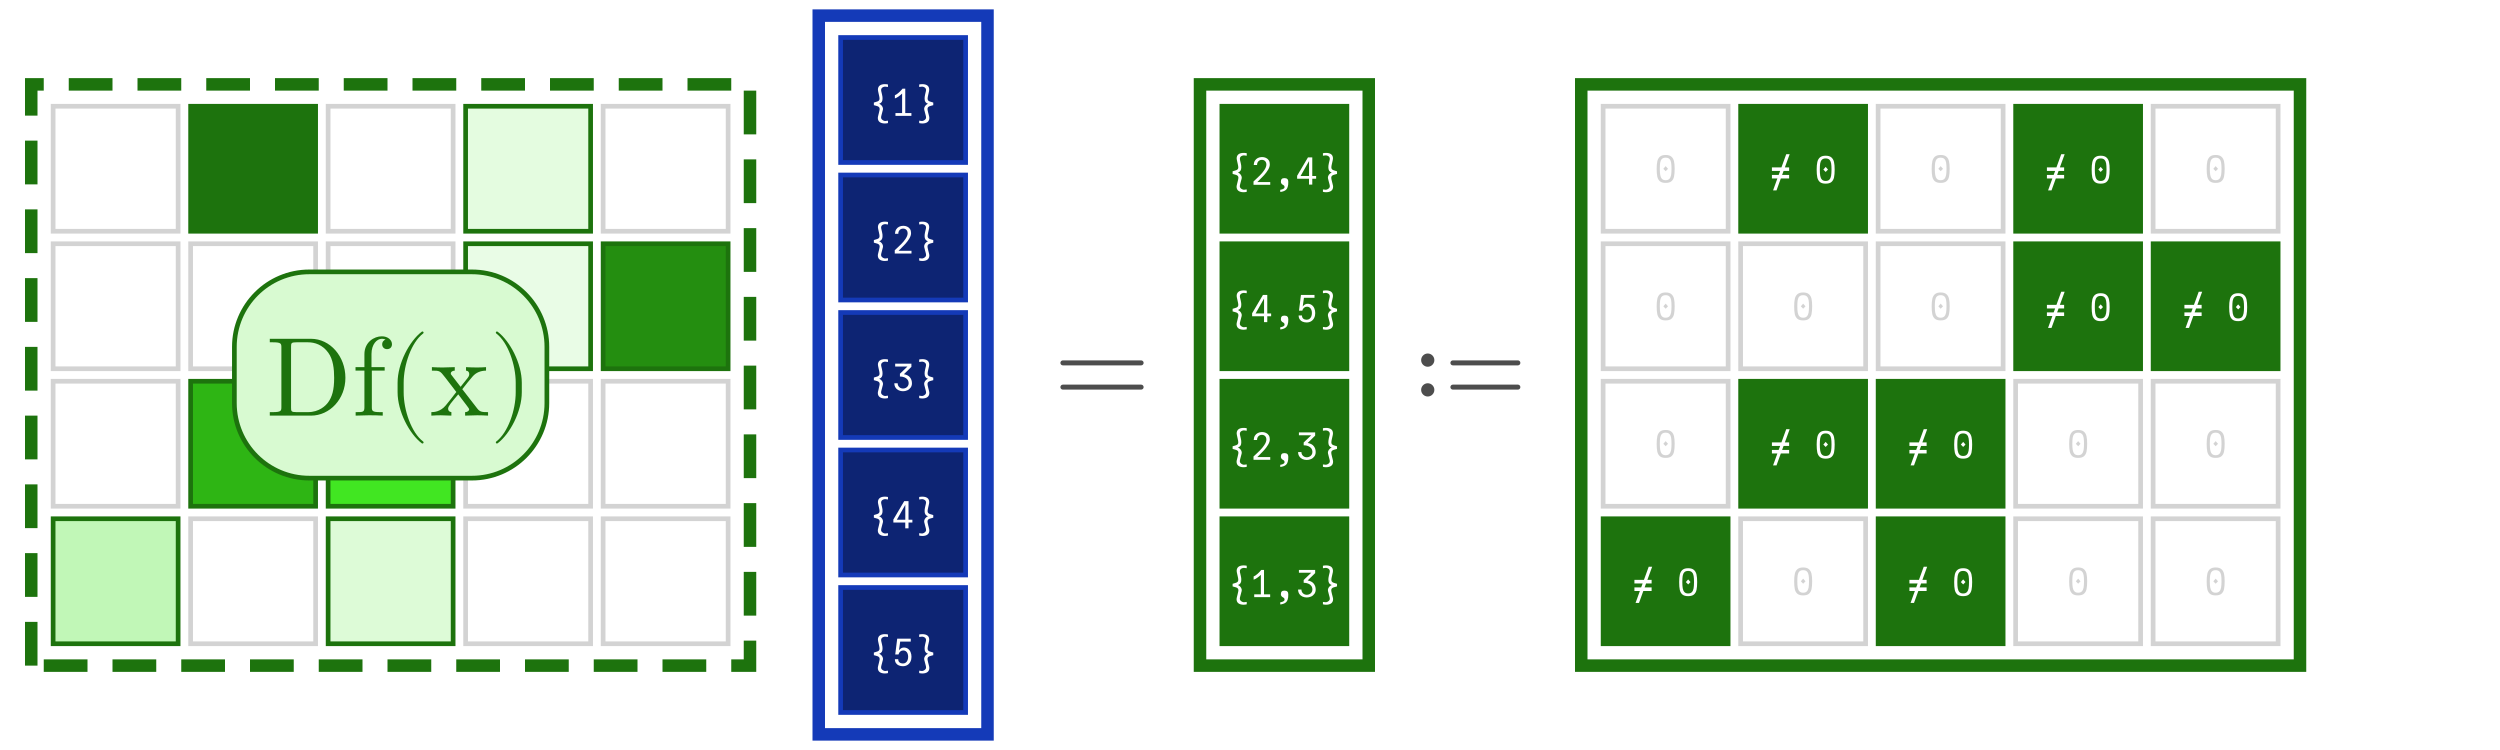
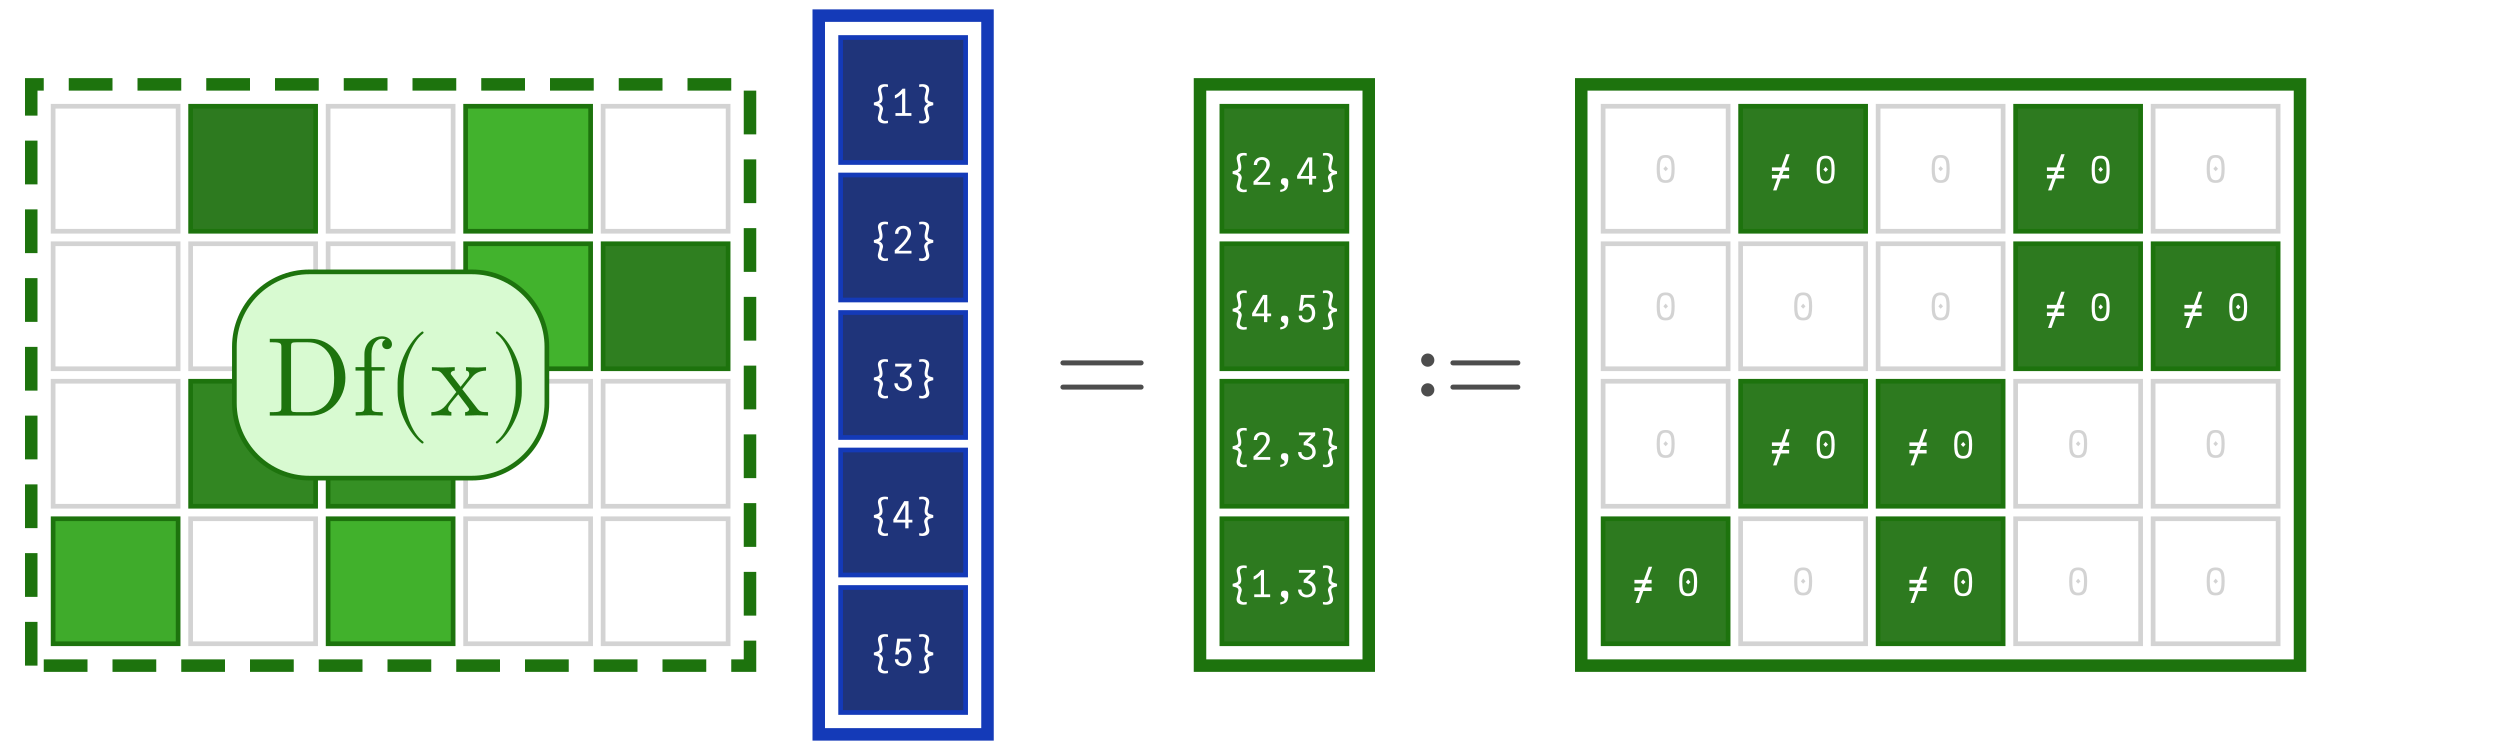
<svg xmlns="http://www.w3.org/2000/svg" xmlns:xlink="http://www.w3.org/1999/xlink" width="400" height="120" viewBox="0 0 400 120">
  <defs>
    <g>
      <g id="glyph-0-0">
        <path d="M 2.484 1.219 C 2.125 1.219 1.844 1.141 1.648 0.992 C 1.449 0.84 1.352 0.617 1.352 0.324 C 1.352 0.27 1.359 0.207 1.375 0.133 C 1.391 0.059 1.414 -0.047 1.453 -0.191 L 1.523 -0.473 C 1.57 -0.664 1.602 -0.805 1.617 -0.887 C 1.637 -0.969 1.645 -1.035 1.645 -1.086 C 1.645 -1.215 1.613 -1.312 1.551 -1.383 C 1.488 -1.453 1.402 -1.508 1.285 -1.551 C 1.172 -1.59 0.98 -1.645 0.719 -1.711 L 0.719 -2.129 C 0.977 -2.199 1.164 -2.258 1.277 -2.301 C 1.391 -2.344 1.477 -2.398 1.539 -2.469 C 1.598 -2.539 1.625 -2.641 1.625 -2.766 C 1.625 -2.883 1.594 -3.09 1.523 -3.379 L 1.5 -3.477 C 1.453 -3.691 1.418 -3.848 1.398 -3.945 C 1.379 -4.043 1.367 -4.121 1.367 -4.184 C 1.367 -4.48 1.465 -4.699 1.656 -4.852 C 1.848 -5 2.125 -5.074 2.484 -5.074 C 2.551 -5.074 2.633 -5.07 2.727 -5.062 C 2.824 -5.051 2.906 -5.039 2.977 -5.023 L 2.977 -4.621 L 2.863 -4.637 C 2.691 -4.66 2.582 -4.676 2.539 -4.676 C 2.441 -4.676 2.34 -4.656 2.238 -4.617 C 2.137 -4.582 2.051 -4.523 1.98 -4.441 C 1.914 -4.359 1.879 -4.258 1.879 -4.133 C 1.879 -4.086 1.887 -4.023 1.902 -3.945 C 1.918 -3.863 1.941 -3.758 1.977 -3.621 L 2.027 -3.402 C 2.062 -3.262 2.082 -3.141 2.094 -3.043 C 2.102 -2.941 2.105 -2.844 2.105 -2.746 C 2.105 -2.535 2.066 -2.363 1.98 -2.23 C 1.898 -2.098 1.762 -1.996 1.57 -1.934 C 1.699 -1.883 1.809 -1.812 1.902 -1.715 C 1.996 -1.621 2.066 -1.516 2.113 -1.406 C 2.16 -1.293 2.184 -1.195 2.18 -1.109 C 2.176 -1.047 2.172 -0.992 2.16 -0.945 C 2.148 -0.902 2.133 -0.844 2.113 -0.773 C 2.074 -0.633 2.043 -0.523 2.027 -0.445 C 2.012 -0.367 1.984 -0.262 1.945 -0.137 C 1.922 -0.047 1.902 0.023 1.891 0.078 C 1.879 0.129 1.875 0.188 1.875 0.25 C 1.875 0.281 1.875 0.305 1.879 0.324 C 1.887 0.41 1.926 0.492 2 0.57 C 2.074 0.645 2.164 0.707 2.266 0.754 C 2.367 0.801 2.457 0.82 2.539 0.82 C 2.621 0.82 2.766 0.805 2.977 0.77 L 2.977 1.156 C 2.918 1.172 2.84 1.188 2.742 1.199 C 2.645 1.211 2.559 1.219 2.484 1.219 Z M 2.484 1.219 " />
      </g>
      <g id="glyph-0-1">
        <path d="M 0.574 -0.445 L 1.637 -0.445 L 1.637 -3.57 C 1.477 -3.406 1.285 -3.25 1.059 -3.09 C 0.836 -2.934 0.645 -2.836 0.48 -2.789 L 0.48 -3.301 C 0.68 -3.383 0.898 -3.531 1.129 -3.742 C 1.363 -3.957 1.555 -4.156 1.703 -4.352 L 2.141 -4.352 L 2.141 -0.445 L 3.125 -0.445 L 3.125 0 L 0.574 0 Z M 0.574 -0.445 " />
      </g>
      <g id="glyph-0-2">
        <path d="M 1.262 1.219 C 1.184 1.219 1.098 1.211 1.004 1.199 C 0.906 1.188 0.828 1.176 0.77 1.156 L 0.77 0.77 C 0.977 0.805 1.125 0.82 1.207 0.82 C 1.285 0.82 1.379 0.801 1.48 0.754 C 1.582 0.707 1.668 0.645 1.742 0.57 C 1.816 0.492 1.859 0.41 1.867 0.324 C 1.867 0.305 1.867 0.281 1.867 0.25 C 1.867 0.188 1.863 0.129 1.852 0.078 C 1.84 0.023 1.824 -0.047 1.797 -0.137 C 1.758 -0.262 1.73 -0.367 1.715 -0.445 C 1.699 -0.523 1.672 -0.633 1.633 -0.773 C 1.609 -0.844 1.594 -0.902 1.586 -0.945 C 1.574 -0.992 1.566 -1.047 1.566 -1.109 C 1.562 -1.195 1.582 -1.293 1.629 -1.406 C 1.676 -1.516 1.746 -1.621 1.844 -1.715 C 1.938 -1.812 2.047 -1.883 2.172 -1.934 C 1.98 -2 1.844 -2.098 1.762 -2.23 C 1.68 -2.363 1.637 -2.535 1.637 -2.746 C 1.637 -2.844 1.641 -2.941 1.652 -3.043 C 1.66 -3.141 1.684 -3.262 1.715 -3.402 L 1.766 -3.621 C 1.801 -3.758 1.824 -3.863 1.844 -3.945 C 1.859 -4.023 1.867 -4.086 1.867 -4.133 C 1.867 -4.258 1.832 -4.359 1.762 -4.441 C 1.691 -4.523 1.609 -4.582 1.508 -4.617 C 1.406 -4.656 1.305 -4.676 1.207 -4.676 C 1.164 -4.676 1.055 -4.66 0.883 -4.637 L 0.77 -4.621 L 0.77 -5.023 C 0.84 -5.039 0.922 -5.051 1.02 -5.062 C 1.117 -5.07 1.195 -5.074 1.262 -5.074 C 1.621 -5.074 1.895 -5 2.09 -4.852 C 2.281 -4.703 2.375 -4.477 2.375 -4.184 C 2.375 -4.121 2.367 -4.039 2.348 -3.945 C 2.328 -3.848 2.293 -3.691 2.242 -3.477 L 2.219 -3.379 C 2.152 -3.09 2.117 -2.883 2.117 -2.766 C 2.117 -2.641 2.148 -2.543 2.207 -2.469 C 2.266 -2.398 2.352 -2.344 2.465 -2.301 C 2.578 -2.258 2.766 -2.199 3.023 -2.129 L 3.023 -1.711 C 2.762 -1.645 2.574 -1.59 2.457 -1.551 C 2.344 -1.508 2.254 -1.453 2.191 -1.383 C 2.129 -1.312 2.102 -1.215 2.102 -1.086 C 2.102 -1.035 2.109 -0.969 2.125 -0.887 C 2.141 -0.805 2.176 -0.664 2.219 -0.473 L 2.293 -0.191 C 2.328 -0.047 2.355 0.059 2.371 0.133 C 2.387 0.207 2.395 0.27 2.395 0.324 C 2.395 0.617 2.297 0.84 2.098 0.992 C 1.898 1.145 1.621 1.219 1.262 1.219 Z M 1.262 1.219 " />
      </g>
      <g id="glyph-0-3">
        <path d="M 0.598 -0.629 C 0.934 -0.93 1.234 -1.215 1.496 -1.484 C 1.762 -1.75 1.996 -2.039 2.207 -2.352 C 2.414 -2.664 2.52 -2.949 2.52 -3.203 C 2.52 -3.359 2.488 -3.492 2.43 -3.609 C 2.367 -3.723 2.281 -3.812 2.176 -3.871 C 2.066 -3.934 1.945 -3.965 1.805 -3.965 C 1.652 -3.965 1.52 -3.93 1.402 -3.863 C 1.285 -3.793 1.191 -3.695 1.125 -3.57 C 1.059 -3.445 1.027 -3.297 1.027 -3.133 L 0.496 -3.133 C 0.504 -3.402 0.566 -3.637 0.684 -3.828 C 0.801 -4.02 0.961 -4.164 1.16 -4.262 C 1.359 -4.359 1.578 -4.41 1.824 -4.41 C 2.051 -4.41 2.258 -4.367 2.445 -4.281 C 2.637 -4.195 2.785 -4.066 2.902 -3.891 C 3.016 -3.715 3.07 -3.5 3.07 -3.246 C 3.07 -2.977 2.98 -2.688 2.797 -2.379 C 2.613 -2.07 2.398 -1.781 2.16 -1.52 C 1.922 -1.254 1.625 -0.953 1.277 -0.613 L 1.066 -0.406 L 3.137 -0.406 L 3.137 0.031 L 0.461 0.031 L 0.461 -0.504 Z M 0.598 -0.629 " />
      </g>
      <g id="glyph-0-4">
        <path d="M 0.926 -1.211 C 0.926 -1.043 0.965 -0.895 1.047 -0.766 C 1.129 -0.637 1.234 -0.539 1.363 -0.473 C 1.496 -0.406 1.633 -0.371 1.781 -0.371 C 1.938 -0.371 2.086 -0.406 2.223 -0.477 C 2.359 -0.543 2.473 -0.641 2.555 -0.77 C 2.641 -0.898 2.684 -1.043 2.684 -1.211 C 2.684 -1.438 2.621 -1.633 2.504 -1.797 C 2.383 -1.957 2.219 -2.082 2.008 -2.164 C 1.797 -2.25 1.559 -2.293 1.289 -2.293 L 1.289 -2.742 L 2.496 -3.898 L 0.527 -3.898 L 0.527 -4.352 L 3.125 -4.352 L 3.125 -3.84 L 1.926 -2.664 C 2.375 -2.586 2.703 -2.414 2.906 -2.148 C 3.109 -1.887 3.211 -1.574 3.211 -1.211 C 3.211 -0.945 3.141 -0.715 3.004 -0.523 C 2.867 -0.332 2.691 -0.184 2.469 -0.086 C 2.25 0.012 2.02 0.059 1.777 0.059 C 1.539 0.059 1.316 0.012 1.105 -0.082 C 0.895 -0.176 0.723 -0.316 0.594 -0.512 C 0.461 -0.703 0.395 -0.938 0.395 -1.211 Z M 0.926 -1.211 " />
      </g>
      <g id="glyph-0-5">
        <path d="M 2.141 -0.938 L 0.238 -0.938 L 0.238 -1.414 L 1.973 -4.352 L 2.664 -4.352 L 2.664 -1.379 L 3.281 -1.379 L 3.281 -0.938 L 2.664 -0.938 L 2.664 0 L 2.141 0 Z M 2.148 -1.379 L 2.148 -3.77 L 0.793 -1.379 Z M 2.148 -1.379 " />
      </g>
      <g id="glyph-0-6">
        <path d="M 1.77 0.055 C 1.531 0.055 1.316 0.016 1.121 -0.066 C 0.926 -0.145 0.773 -0.266 0.66 -0.434 C 0.543 -0.602 0.484 -0.809 0.484 -1.062 L 1.016 -1.062 C 1.016 -0.836 1.086 -0.664 1.227 -0.551 C 1.367 -0.438 1.547 -0.379 1.766 -0.379 C 1.945 -0.379 2.102 -0.426 2.227 -0.523 C 2.355 -0.621 2.449 -0.75 2.512 -0.914 C 2.574 -1.078 2.605 -1.262 2.605 -1.457 C 2.605 -1.641 2.574 -1.809 2.516 -1.965 C 2.457 -2.117 2.371 -2.238 2.254 -2.328 C 2.137 -2.422 1.992 -2.465 1.824 -2.465 C 1.641 -2.465 1.48 -2.41 1.344 -2.297 C 1.203 -2.18 1.113 -2.027 1.066 -1.828 L 0.539 -1.828 L 0.852 -4.352 L 3.02 -4.352 L 3.02 -3.887 L 1.332 -3.887 L 1.133 -2.488 C 1.242 -2.633 1.363 -2.742 1.488 -2.82 C 1.617 -2.895 1.762 -2.934 1.922 -2.934 C 2.172 -2.934 2.391 -2.867 2.574 -2.738 C 2.758 -2.605 2.898 -2.43 2.992 -2.203 C 3.09 -1.977 3.137 -1.723 3.137 -1.445 C 3.137 -1.152 3.082 -0.891 2.965 -0.664 C 2.852 -0.438 2.691 -0.262 2.484 -0.137 C 2.277 -0.008 2.039 0.055 1.77 0.055 Z M 1.77 0.055 " />
      </g>
      <g id="glyph-0-7">
        <path d="M 1.137 0.832 C 1.238 0.82 1.34 0.797 1.445 0.762 C 1.551 0.727 1.625 0.695 1.66 0.664 C 1.715 0.625 1.758 0.586 1.785 0.551 C 1.812 0.512 1.824 0.461 1.824 0.395 C 1.824 0.324 1.812 0.266 1.785 0.219 C 1.758 0.168 1.711 0.121 1.645 0.078 L 1.574 0.039 C 1.508 0 1.453 -0.035 1.41 -0.07 C 1.363 -0.109 1.324 -0.16 1.293 -0.227 C 1.258 -0.293 1.242 -0.375 1.242 -0.473 C 1.242 -0.664 1.285 -0.805 1.375 -0.898 C 1.461 -0.992 1.609 -1.039 1.812 -1.039 C 2.02 -1.039 2.176 -0.988 2.273 -0.895 C 2.375 -0.797 2.426 -0.652 2.426 -0.457 C 2.426 -0.254 2.418 -0.094 2.406 0.02 C 2.395 0.133 2.371 0.246 2.336 0.359 C 2.297 0.473 2.262 0.566 2.223 0.633 C 2.184 0.699 2.137 0.762 2.074 0.82 C 1.973 0.922 1.82 1.008 1.613 1.078 C 1.539 1.105 1.453 1.129 1.359 1.145 C 1.262 1.16 1.188 1.172 1.137 1.172 Z M 1.137 0.832 " />
      </g>
      <g id="glyph-0-8">
        <path d="M 1.805 0.059 C 1.395 0.059 1.086 -0.027 0.879 -0.207 C 0.672 -0.387 0.535 -0.633 0.465 -0.945 C 0.398 -1.262 0.367 -1.68 0.367 -2.195 C 0.367 -2.688 0.402 -3.09 0.473 -3.402 C 0.543 -3.715 0.684 -3.961 0.891 -4.141 C 1.102 -4.32 1.406 -4.41 1.805 -4.41 C 2.207 -4.41 2.512 -4.32 2.719 -4.141 C 2.93 -3.961 3.07 -3.715 3.141 -3.402 C 3.211 -3.09 3.246 -2.688 3.246 -2.195 C 3.246 -1.68 3.211 -1.262 3.145 -0.945 C 3.078 -0.633 2.941 -0.387 2.734 -0.207 C 2.527 -0.027 2.215 0.059 1.805 0.059 Z M 1.434 -2.195 L 1.805 -2.621 L 2.18 -2.195 L 1.805 -1.812 Z M 1.805 -0.371 C 2.07 -0.371 2.27 -0.445 2.406 -0.594 C 2.543 -0.742 2.633 -0.949 2.676 -1.203 C 2.719 -1.461 2.742 -1.793 2.742 -2.195 C 2.742 -2.605 2.723 -2.93 2.68 -3.18 C 2.641 -3.426 2.551 -3.621 2.414 -3.762 C 2.277 -3.906 2.074 -3.977 1.805 -3.977 C 1.535 -3.977 1.332 -3.906 1.195 -3.762 C 1.059 -3.621 0.973 -3.426 0.93 -3.18 C 0.891 -2.934 0.871 -2.605 0.871 -2.195 C 0.871 -1.793 0.891 -1.461 0.938 -1.203 C 0.98 -0.945 1.07 -0.746 1.207 -0.594 C 1.344 -0.445 1.543 -0.371 1.805 -0.371 Z M 1.805 -0.371 " />
      </g>
      <g id="glyph-0-9">
        <path d="M 0.406 -2.543 L 1.93 -2.543 L 2.695 -4.648 L 3.246 -4.648 L 2.48 -2.543 L 3.16 -2.543 L 3.16 -1.973 L 2.273 -1.973 L 2.039 -1.34 L 3.16 -1.34 L 3.16 -0.77 L 1.832 -0.77 L 1.141 1.141 L 0.59 1.141 L 1.281 -0.77 L 0.406 -0.77 L 0.406 -1.34 L 1.488 -1.34 L 1.723 -1.973 L 0.406 -1.973 Z M 0.406 -2.543 " />
      </g>
      <g id="glyph-0-10">
        <rect x="0" y="0" width="0" height="0" mask="url(#mask-0)" />
      </g>
      <g id="glyph-1-0">
        <path d="M 14.441 -6.941 C 14.441 -7.16 14.262 -7.34 14.039 -7.34 L 1.52 -7.34 C 1.301 -7.34 1.121 -7.16 1.121 -6.941 C 1.121 -6.719 1.301 -6.539 1.52 -6.539 L 14.039 -6.539 C 14.262 -6.539 14.441 -6.719 14.441 -6.941 Z M 14.441 -3.059 C 14.441 -3.281 14.262 -3.461 14.039 -3.461 L 1.52 -3.461 C 1.301 -3.461 1.121 -3.281 1.121 -3.059 C 1.121 -2.84 1.301 -2.66 1.52 -2.66 L 14.039 -2.66 C 14.262 -2.66 14.441 -2.84 14.441 -3.059 Z M 14.441 -3.059 " />
      </g>
      <g id="glyph-1-1">
        <path d="M 17 -6.941 C 17 -7.16 16.82 -7.34 16.602 -7.34 L 6.199 -7.34 C 5.98 -7.34 5.801 -7.16 5.801 -6.941 C 5.801 -6.719 5.98 -6.539 6.199 -6.539 L 16.602 -6.539 C 16.82 -6.539 17 -6.719 17 -6.941 Z M 17 -3.059 C 17 -3.281 16.82 -3.461 16.602 -3.461 L 6.199 -3.461 C 5.98 -3.461 5.801 -3.281 5.801 -3.059 C 5.801 -2.84 5.98 -2.66 6.199 -2.66 L 16.602 -2.66 C 16.82 -2.66 17 -2.84 17 -3.059 Z M 3.238 -7.379 C 3.238 -7.961 2.762 -8.441 2.18 -8.441 C 1.602 -8.441 1.121 -7.961 1.121 -7.379 C 1.121 -6.801 1.602 -6.32 2.18 -6.32 C 2.762 -6.32 3.238 -6.801 3.238 -7.379 Z M 3.238 -2.621 C 3.238 -3.199 2.762 -3.68 2.18 -3.68 C 1.602 -3.68 1.121 -3.199 1.121 -2.621 C 1.121 -2.039 1.602 -1.559 2.18 -1.559 C 2.762 -1.559 3.238 -2.039 3.238 -2.621 Z M 3.238 -2.621 " />
      </g>
      <g id="glyph-2-0">
        <path d="M 12.727 -6.047 C 12.727 -9.469 10.297 -12.293 7.219 -12.293 L 0.629 -12.293 L 0.629 -11.734 L 1.062 -11.734 C 2.449 -11.734 2.484 -11.539 2.484 -10.891 L 2.484 -1.402 C 2.484 -0.758 2.449 -0.559 1.062 -0.559 L 0.629 -0.559 L 0.629 0 L 7.219 0 C 10.242 0 12.727 -2.664 12.727 -6.047 Z M 10.926 -6.047 C 10.926 -4.051 10.586 -2.969 9.938 -2.09 C 9.574 -1.602 8.551 -0.559 6.73 -0.559 L 4.914 -0.559 C 4.066 -0.559 4.031 -0.684 4.031 -1.277 L 4.031 -11.016 C 4.031 -11.609 4.066 -11.734 4.914 -11.734 L 6.715 -11.734 C 7.828 -11.734 9.07 -11.34 9.988 -10.062 C 10.766 -9 10.926 -7.453 10.926 -6.047 Z M 10.926 -6.047 " />
      </g>
      <g id="glyph-2-1">
        <path d="M 6.426 -11.43 C 6.426 -12.098 5.762 -12.691 4.805 -12.691 C 3.547 -12.691 2.016 -11.734 2.016 -9.828 L 2.016 -7.758 L 0.594 -7.758 L 0.594 -7.199 L 2.016 -7.199 L 2.016 -1.367 C 2.016 -0.559 1.816 -0.559 0.613 -0.559 L 0.613 0 L 2.664 -0.055 C 3.383 -0.055 4.23 -0.055 4.949 0 L 4.949 -0.559 L 4.57 -0.559 C 3.238 -0.559 3.203 -0.758 3.203 -1.402 L 3.203 -7.199 L 5.258 -7.199 L 5.258 -7.758 L 3.148 -7.758 L 3.148 -9.848 C 3.148 -11.43 4.016 -12.293 4.805 -12.293 C 4.859 -12.293 5.129 -12.293 5.398 -12.168 C 5.184 -12.098 4.859 -11.863 4.859 -11.41 C 4.859 -10.996 5.148 -10.637 5.633 -10.637 C 6.156 -10.637 6.426 -10.996 6.426 -11.43 Z M 6.426 -11.43 " />
      </g>
      <g id="glyph-2-2">
        <path d="M 5.977 4.285 C 5.977 4.23 5.941 4.176 5.902 4.141 C 4.031 2.734 2.789 -0.863 2.789 -3.742 L 2.789 -5.258 C 2.789 -8.137 4.031 -11.734 5.902 -13.141 C 5.941 -13.176 5.977 -13.23 5.977 -13.285 C 5.977 -13.375 5.887 -13.465 5.797 -13.465 C 5.762 -13.465 5.723 -13.445 5.688 -13.43 C 3.707 -11.934 1.816 -8.336 1.816 -5.258 L 1.816 -3.742 C 1.816 -0.664 3.707 2.934 5.688 4.43 C 5.723 4.445 5.762 4.465 5.797 4.465 C 5.887 4.465 5.977 4.375 5.977 4.285 Z M 5.977 4.285 " />
      </g>
      <g id="glyph-2-3">
        <path d="M 9.289 0 L 9.289 -0.559 C 8.316 -0.559 7.992 -0.594 7.578 -1.117 L 5.164 -4.23 C 5.707 -4.914 6.391 -5.797 6.82 -6.266 C 7.379 -6.91 8.117 -7.184 8.965 -7.199 L 8.965 -7.758 C 8.496 -7.723 7.957 -7.703 7.488 -7.703 C 6.949 -7.703 5.992 -7.738 5.762 -7.758 L 5.762 -7.199 C 6.137 -7.164 6.281 -6.93 6.281 -6.641 C 6.281 -6.355 6.102 -6.121 6.012 -6.012 L 4.895 -4.609 L 3.492 -6.426 C 3.328 -6.605 3.328 -6.641 3.328 -6.75 C 3.328 -7.02 3.602 -7.184 3.961 -7.199 L 3.961 -7.758 L 2.016 -7.703 C 1.637 -7.703 0.793 -7.723 0.305 -7.758 L 0.305 -7.199 C 1.566 -7.199 1.586 -7.184 2.43 -6.102 L 4.211 -3.781 C 3.367 -2.699 3.367 -2.664 2.52 -1.637 C 1.656 -0.594 0.594 -0.559 0.215 -0.559 L 0.215 0 C 0.684 -0.035 1.242 -0.055 1.711 -0.055 L 3.422 0 L 3.422 -0.559 C 3.023 -0.613 2.898 -0.848 2.898 -1.117 C 2.898 -1.512 3.422 -2.105 4.52 -3.402 L 5.887 -1.602 C 6.031 -1.402 6.266 -1.117 6.266 -1.008 C 6.266 -0.848 6.102 -0.574 5.617 -0.559 L 5.617 0 L 7.559 -0.055 C 8.047 -0.055 8.746 -0.035 9.289 0 Z M 9.289 0 " />
      </g>
      <g id="glyph-2-4">
        <path d="M 5.184 -3.742 L 5.184 -5.258 C 5.184 -8.336 3.293 -11.934 1.312 -13.43 C 1.277 -13.445 1.242 -13.465 1.207 -13.465 C 1.117 -13.465 1.027 -13.375 1.027 -13.285 C 1.027 -13.23 1.062 -13.176 1.098 -13.141 C 2.969 -11.734 4.211 -8.137 4.211 -5.258 L 4.211 -3.742 C 4.211 -0.863 2.969 2.734 1.098 4.141 C 1.062 4.176 1.027 4.23 1.027 4.285 C 1.027 4.375 1.117 4.465 1.207 4.465 C 1.242 4.465 1.277 4.445 1.312 4.43 C 3.293 2.934 5.184 -0.664 5.184 -3.742 Z M 5.184 -3.742 " />
      </g>
    </g>
    <image id="source-110" x="0" y="0" width="0" height="0" />
    <mask id="mask-0">
      <use xlink:href="#source-110" />
    </mask>
  </defs>
  <rect x="-40" y="-12" width="480" height="144" fill="rgb(100%, 100%, 100%)" fill-opacity="1" />
  <path fill-rule="nonzero" fill="rgb(100%, 100%, 100%)" fill-opacity="1" stroke-width="0.75" stroke-linecap="butt" stroke-linejoin="miter" stroke="rgb(82.745%, 82.745%, 82.745%)" stroke-opacity="1" stroke-miterlimit="10" d="M 8.5 37 L 8.5 17 L 28.5 17 L 28.5 37 Z M 8.5 37 " />
-   <path fill-rule="nonzero" fill="rgb(11.353%, 45%, 5%)" fill-opacity="1" stroke-width="0.75" stroke-linecap="butt" stroke-linejoin="miter" stroke="rgb(11.353%, 45%, 5%)" stroke-opacity="1" stroke-miterlimit="10" d="M 30.5 37 L 30.5 17 L 50.5 17 L 50.5 37 Z M 30.5 37 " />
+   <path fill-rule="nonzero" fill="rgb(17.718%, 48%, 12%)" fill-opacity="1" stroke-width="0.75" stroke-linecap="butt" stroke-linejoin="miter" stroke="rgb(11.353%, 45%, 5%)" stroke-opacity="1" stroke-miterlimit="10" d="M 30.5 37 L 30.5 17 L 50.5 17 L 50.5 37 Z M 30.5 37 " />
  <path fill-rule="nonzero" fill="rgb(100%, 100%, 100%)" fill-opacity="1" stroke-width="0.75" stroke-linecap="butt" stroke-linejoin="miter" stroke="rgb(82.745%, 82.745%, 82.745%)" stroke-opacity="1" stroke-miterlimit="10" d="M 52.5 37 L 52.5 17 L 72.5 17 L 72.5 37 Z M 52.5 37 " />
-   <path fill-rule="nonzero" fill="rgb(89.543%, 98.647%, 87.824%)" fill-opacity="1" stroke-width="0.75" stroke-linecap="butt" stroke-linejoin="miter" stroke="rgb(11.353%, 45%, 5%)" stroke-opacity="1" stroke-miterlimit="10" d="M 74.5 37 L 74.5 17 L 94.5 17 L 94.5 37 Z M 74.5 37 " />
+   <path fill-rule="nonzero" fill="rgb(25.778%, 69.835%, 17.459%)" fill-opacity="1" stroke-width="0.75" stroke-linecap="butt" stroke-linejoin="miter" stroke="rgb(11.353%, 45%, 5%)" stroke-opacity="1" stroke-miterlimit="10" d="M 74.5 37 L 74.5 17 L 94.5 17 L 94.5 37 Z M 74.5 37 " />
  <path fill-rule="nonzero" fill="rgb(100%, 100%, 100%)" fill-opacity="1" stroke-width="0.75" stroke-linecap="butt" stroke-linejoin="miter" stroke="rgb(82.745%, 82.745%, 82.745%)" stroke-opacity="1" stroke-miterlimit="10" d="M 96.5 37 L 96.5 17 L 116.5 17 L 116.5 37 Z M 96.5 37 " />
  <path fill-rule="nonzero" fill="rgb(100%, 100%, 100%)" fill-opacity="1" stroke-width="0.75" stroke-linecap="butt" stroke-linejoin="miter" stroke="rgb(82.745%, 82.745%, 82.745%)" stroke-opacity="1" stroke-miterlimit="10" d="M 8.5 59 L 8.5 39 L 28.5 39 L 28.5 59 Z M 8.5 59 " />
  <path fill-rule="nonzero" fill="rgb(100%, 100%, 100%)" fill-opacity="1" stroke-width="0.75" stroke-linecap="butt" stroke-linejoin="miter" stroke="rgb(82.745%, 82.745%, 82.745%)" stroke-opacity="1" stroke-miterlimit="10" d="M 30.5 59 L 30.5 39 L 50.5 39 L 50.5 59 Z M 30.5 59 " />
  <path fill-rule="nonzero" fill="rgb(100%, 100%, 100%)" fill-opacity="1" stroke-width="0.75" stroke-linecap="butt" stroke-linejoin="miter" stroke="rgb(82.745%, 82.745%, 82.745%)" stroke-opacity="1" stroke-miterlimit="10" d="M 52.5 59 L 52.5 39 L 72.5 39 L 72.5 59 Z M 52.5 59 " />
-   <path fill-rule="nonzero" fill="rgb(91.412%, 98.889%, 90%)" fill-opacity="1" stroke-width="0.75" stroke-linecap="butt" stroke-linejoin="miter" stroke="rgb(11.353%, 45%, 5%)" stroke-opacity="1" stroke-miterlimit="10" d="M 74.5 59 L 74.5 39 L 94.5 39 L 94.5 59 Z M 74.5 59 " />
-   <path fill-rule="nonzero" fill="rgb(14.099%, 55.882%, 6.209%)" fill-opacity="1" stroke-width="0.75" stroke-linecap="butt" stroke-linejoin="miter" stroke="rgb(11.353%, 45%, 5%)" stroke-opacity="1" stroke-miterlimit="10" d="M 96.5 59 L 96.5 39 L 116.5 39 L 116.5 59 Z M 96.5 59 " />
+   <path fill-rule="nonzero" fill="rgb(25.921%, 70.222%, 17.556%)" fill-opacity="1" stroke-width="0.75" stroke-linecap="butt" stroke-linejoin="miter" stroke="rgb(11.353%, 45%, 5%)" stroke-opacity="1" stroke-miterlimit="10" d="M 74.5 59 L 74.5 39 L 94.5 39 L 94.5 59 Z M 74.5 59 " />
+   <path fill-rule="nonzero" fill="rgb(18.432%, 49.935%, 12.484%)" fill-opacity="1" stroke-width="0.75" stroke-linecap="butt" stroke-linejoin="miter" stroke="rgb(11.353%, 45%, 5%)" stroke-opacity="1" stroke-miterlimit="10" d="M 96.5 59 L 96.5 39 L 116.5 39 L 116.5 59 Z M 96.5 59 " />
  <path fill-rule="nonzero" fill="rgb(100%, 100%, 100%)" fill-opacity="1" stroke-width="0.75" stroke-linecap="butt" stroke-linejoin="miter" stroke="rgb(82.745%, 82.745%, 82.745%)" stroke-opacity="1" stroke-miterlimit="10" d="M 8.5 81 L 8.5 61 L 28.5 61 L 28.5 81 Z M 8.5 81 " />
-   <path fill-rule="nonzero" fill="rgb(17.928%, 71.059%, 7.895%)" fill-opacity="1" stroke-width="0.75" stroke-linecap="butt" stroke-linejoin="miter" stroke="rgb(11.353%, 45%, 5%)" stroke-opacity="1" stroke-miterlimit="10" d="M 30.5 81 L 30.5 61 L 50.5 61 L 50.5 81 Z M 30.5 81 " />
-   <path fill-rule="nonzero" fill="rgb(25.637%, 90.379%, 13.412%)" fill-opacity="1" stroke-width="0.75" stroke-linecap="butt" stroke-linejoin="miter" stroke="rgb(11.353%, 45%, 5%)" stroke-opacity="1" stroke-miterlimit="10" d="M 52.5 81 L 52.5 61 L 72.5 61 L 72.5 81 Z M 52.5 81 " />
+   <path fill-rule="nonzero" fill="rgb(19.428%, 52.633%, 13.158%)" fill-opacity="1" stroke-width="0.75" stroke-linecap="butt" stroke-linejoin="miter" stroke="rgb(11.353%, 45%, 5%)" stroke-opacity="1" stroke-miterlimit="10" d="M 30.5 81 L 30.5 61 L 50.5 61 L 50.5 81 Z M 30.5 81 " />
+   <path fill-rule="nonzero" fill="rgb(20.895%, 56.607%, 14.152%)" fill-opacity="1" stroke-width="0.75" stroke-linecap="butt" stroke-linejoin="miter" stroke="rgb(11.353%, 45%, 5%)" stroke-opacity="1" stroke-miterlimit="10" d="M 52.5 81 L 52.5 61 L 72.5 61 L 72.5 81 Z M 52.5 81 " />
  <path fill-rule="nonzero" fill="rgb(100%, 100%, 100%)" fill-opacity="1" stroke-width="0.75" stroke-linecap="butt" stroke-linejoin="miter" stroke="rgb(82.745%, 82.745%, 82.745%)" stroke-opacity="1" stroke-miterlimit="10" d="M 74.5 81 L 74.5 61 L 94.5 61 L 94.5 81 Z M 74.5 81 " />
  <path fill-rule="nonzero" fill="rgb(100%, 100%, 100%)" fill-opacity="1" stroke-width="0.75" stroke-linecap="butt" stroke-linejoin="miter" stroke="rgb(82.745%, 82.745%, 82.745%)" stroke-opacity="1" stroke-miterlimit="10" d="M 96.5 81 L 96.5 61 L 116.5 61 L 116.5 81 Z M 96.5 81 " />
-   <path fill-rule="nonzero" fill="rgb(75.802%, 96.869%, 71.824%)" fill-opacity="1" stroke-width="0.75" stroke-linecap="butt" stroke-linejoin="miter" stroke="rgb(11.353%, 45%, 5%)" stroke-opacity="1" stroke-miterlimit="10" d="M 8.5 103 L 8.5 83 L 28.5 83 L 28.5 103 Z M 8.5 103 " />
+   <path fill-rule="nonzero" fill="rgb(24.728%, 66.991%, 16.748%)" fill-opacity="1" stroke-width="0.75" stroke-linecap="butt" stroke-linejoin="miter" stroke="rgb(11.353%, 45%, 5%)" stroke-opacity="1" stroke-miterlimit="10" d="M 8.5 103 L 8.5 83 L 28.5 83 L 28.5 103 Z M 8.5 103 " />
  <path fill-rule="nonzero" fill="rgb(100%, 100%, 100%)" fill-opacity="1" stroke-width="0.75" stroke-linecap="butt" stroke-linejoin="miter" stroke="rgb(82.745%, 82.745%, 82.745%)" stroke-opacity="1" stroke-miterlimit="10" d="M 30.5 103 L 30.5 83 L 50.5 83 L 50.5 103 Z M 30.5 103 " />
-   <path fill-rule="nonzero" fill="rgb(86.663%, 98.275%, 84.471%)" fill-opacity="1" stroke-width="0.75" stroke-linecap="butt" stroke-linejoin="miter" stroke="rgb(11.353%, 45%, 5%)" stroke-opacity="1" stroke-miterlimit="10" d="M 52.5 103 L 52.5 83 L 72.5 83 L 72.5 103 Z M 52.5 103 " />
+   <path fill-rule="nonzero" fill="rgb(25.558%, 69.239%, 17.31%)" fill-opacity="1" stroke-width="0.75" stroke-linecap="butt" stroke-linejoin="miter" stroke="rgb(11.353%, 45%, 5%)" stroke-opacity="1" stroke-miterlimit="10" d="M 52.5 103 L 52.5 83 L 72.5 83 L 72.5 103 Z M 52.5 103 " />
  <path fill-rule="nonzero" fill="rgb(100%, 100%, 100%)" fill-opacity="1" stroke-width="0.75" stroke-linecap="butt" stroke-linejoin="miter" stroke="rgb(82.745%, 82.745%, 82.745%)" stroke-opacity="1" stroke-miterlimit="10" d="M 74.5 103 L 74.5 83 L 94.5 83 L 94.5 103 Z M 74.5 103 " />
  <path fill-rule="nonzero" fill="rgb(100%, 100%, 100%)" fill-opacity="1" stroke-width="0.75" stroke-linecap="butt" stroke-linejoin="miter" stroke="rgb(82.745%, 82.745%, 82.745%)" stroke-opacity="1" stroke-miterlimit="10" d="M 96.5 103 L 96.5 83 L 116.5 83 L 116.5 103 Z M 96.5 103 " />
  <path fill="none" stroke-width="2" stroke-linecap="butt" stroke-linejoin="miter" stroke="rgb(11.353%, 45%, 5%)" stroke-opacity="1" stroke-dasharray="7 4" stroke-miterlimit="10" d="M 5 106.5 L 5 13.5 L 120 13.5 L 120 106.5 Z M 5 106.5 " />
-   <path fill-rule="nonzero" fill="rgb(5%, 14.195%, 45%)" fill-opacity="1" stroke-width="0.75" stroke-linecap="butt" stroke-linejoin="miter" stroke="rgb(8%, 22.711%, 72%)" stroke-opacity="1" stroke-miterlimit="10" d="M 134.5 26 L 134.5 6 L 154.5 6 L 154.5 26 Z M 134.5 26 " />
+   <path fill-rule="nonzero" fill="rgb(12%, 20.275%, 48%)" fill-opacity="1" stroke-width="0.75" stroke-linecap="butt" stroke-linejoin="miter" stroke="rgb(8%, 22.711%, 72%)" stroke-opacity="1" stroke-miterlimit="10" d="M 134.5 26 L 134.5 6 L 154.5 6 L 154.5 26 Z M 134.5 26 " />
  <g fill="rgb(100%, 100%, 100%)" fill-opacity="1">
    <use xlink:href="#glyph-0-0" x="139.1" y="18.538" />
    <use xlink:href="#glyph-0-1" x="142.7" y="18.538" />
    <use xlink:href="#glyph-0-2" x="146.3" y="18.538" />
  </g>
-   <path fill-rule="nonzero" fill="rgb(5%, 14.195%, 45%)" fill-opacity="1" stroke-width="0.75" stroke-linecap="butt" stroke-linejoin="miter" stroke="rgb(8%, 22.711%, 72%)" stroke-opacity="1" stroke-miterlimit="10" d="M 134.5 48 L 134.5 28 L 154.5 28 L 154.5 48 Z M 134.5 48 " />
+   <path fill-rule="nonzero" fill="rgb(12%, 20.275%, 48%)" fill-opacity="1" stroke-width="0.75" stroke-linecap="butt" stroke-linejoin="miter" stroke="rgb(8%, 22.711%, 72%)" stroke-opacity="1" stroke-miterlimit="10" d="M 134.5 48 L 134.5 28 L 154.5 28 L 154.5 48 Z M 134.5 48 " />
  <g fill="rgb(100%, 100%, 100%)" fill-opacity="1">
    <use xlink:href="#glyph-0-0" x="139.1" y="40.538" />
    <use xlink:href="#glyph-0-3" x="142.7" y="40.538" />
    <use xlink:href="#glyph-0-2" x="146.3" y="40.538" />
  </g>
-   <path fill-rule="nonzero" fill="rgb(5%, 14.195%, 45%)" fill-opacity="1" stroke-width="0.75" stroke-linecap="butt" stroke-linejoin="miter" stroke="rgb(8%, 22.711%, 72%)" stroke-opacity="1" stroke-miterlimit="10" d="M 134.5 70 L 134.5 50 L 154.5 50 L 154.5 70 Z M 134.5 70 " />
+   <path fill-rule="nonzero" fill="rgb(12%, 20.275%, 48%)" fill-opacity="1" stroke-width="0.75" stroke-linecap="butt" stroke-linejoin="miter" stroke="rgb(8%, 22.711%, 72%)" stroke-opacity="1" stroke-miterlimit="10" d="M 134.5 70 L 134.5 50 L 154.5 50 L 154.5 70 Z M 134.5 70 " />
  <g fill="rgb(100%, 100%, 100%)" fill-opacity="1">
    <use xlink:href="#glyph-0-0" x="139.1" y="62.538" />
    <use xlink:href="#glyph-0-4" x="142.7" y="62.538" />
    <use xlink:href="#glyph-0-2" x="146.3" y="62.538" />
  </g>
-   <path fill-rule="nonzero" fill="rgb(5%, 14.195%, 45%)" fill-opacity="1" stroke-width="0.75" stroke-linecap="butt" stroke-linejoin="miter" stroke="rgb(8%, 22.711%, 72%)" stroke-opacity="1" stroke-miterlimit="10" d="M 134.5 92 L 134.5 72 L 154.5 72 L 154.5 92 Z M 134.5 92 " />
+   <path fill-rule="nonzero" fill="rgb(12%, 20.275%, 48%)" fill-opacity="1" stroke-width="0.75" stroke-linecap="butt" stroke-linejoin="miter" stroke="rgb(8%, 22.711%, 72%)" stroke-opacity="1" stroke-miterlimit="10" d="M 134.5 92 L 134.5 72 L 154.5 72 L 154.5 92 Z M 134.5 92 " />
  <g fill="rgb(100%, 100%, 100%)" fill-opacity="1">
    <use xlink:href="#glyph-0-0" x="139.1" y="84.538" />
    <use xlink:href="#glyph-0-5" x="142.7" y="84.538" />
    <use xlink:href="#glyph-0-2" x="146.3" y="84.538" />
  </g>
-   <path fill-rule="nonzero" fill="rgb(5%, 14.195%, 45%)" fill-opacity="1" stroke-width="0.75" stroke-linecap="butt" stroke-linejoin="miter" stroke="rgb(8%, 22.711%, 72%)" stroke-opacity="1" stroke-miterlimit="10" d="M 134.5 114 L 134.5 94 L 154.5 94 L 154.5 114 Z M 134.5 114 " />
+   <path fill-rule="nonzero" fill="rgb(12%, 20.275%, 48%)" fill-opacity="1" stroke-width="0.75" stroke-linecap="butt" stroke-linejoin="miter" stroke="rgb(8%, 22.711%, 72%)" stroke-opacity="1" stroke-miterlimit="10" d="M 134.5 114 L 134.5 94 L 154.5 94 L 154.5 114 Z M 134.5 114 " />
  <g fill="rgb(100%, 100%, 100%)" fill-opacity="1">
    <use xlink:href="#glyph-0-0" x="139.1" y="106.538" />
    <use xlink:href="#glyph-0-6" x="142.7" y="106.538" />
    <use xlink:href="#glyph-0-2" x="146.3" y="106.538" />
  </g>
  <path fill="none" stroke-width="2" stroke-linecap="butt" stroke-linejoin="miter" stroke="rgb(8%, 22.711%, 72%)" stroke-opacity="1" stroke-miterlimit="10" d="M 131 117.5 L 131 2.5 L 158 2.5 L 158 117.5 Z M 131 117.5 " />
  <g fill="rgb(30%, 30%, 30%)" fill-opacity="1">
    <use xlink:href="#glyph-1-0" x="168.54" y="65" />
  </g>
-   <path fill-rule="nonzero" fill="rgb(11.353%, 45%, 5%)" fill-opacity="1" stroke-width="0.75" stroke-linecap="butt" stroke-linejoin="miter" stroke="rgb(11.353%, 45%, 5%)" stroke-opacity="1" stroke-miterlimit="10" d="M 195.5 37 L 195.5 17 L 215.5 17 L 215.5 37 Z M 195.5 37 " />
+   <path fill-rule="nonzero" fill="rgb(17.718%, 48%, 12%)" fill-opacity="1" stroke-width="0.75" stroke-linecap="butt" stroke-linejoin="miter" stroke="rgb(11.353%, 45%, 5%)" stroke-opacity="1" stroke-miterlimit="10" d="M 195.5 37 L 195.5 17 L 215.5 17 L 215.5 37 Z M 195.5 37 " />
  <g fill="rgb(100%, 100%, 100%)" fill-opacity="1">
    <use xlink:href="#glyph-0-0" x="196.5" y="29.538" />
    <use xlink:href="#glyph-0-3" x="200.1" y="29.538" />
    <use xlink:href="#glyph-0-7" x="203.7" y="29.538" />
    <use xlink:href="#glyph-0-5" x="207.3" y="29.538" />
    <use xlink:href="#glyph-0-2" x="210.9" y="29.538" />
  </g>
-   <path fill-rule="nonzero" fill="rgb(11.353%, 45%, 5%)" fill-opacity="1" stroke-width="0.75" stroke-linecap="butt" stroke-linejoin="miter" stroke="rgb(11.353%, 45%, 5%)" stroke-opacity="1" stroke-miterlimit="10" d="M 195.5 59 L 195.5 39 L 215.5 39 L 215.5 59 Z M 195.5 59 " />
+   <path fill-rule="nonzero" fill="rgb(17.718%, 48%, 12%)" fill-opacity="1" stroke-width="0.75" stroke-linecap="butt" stroke-linejoin="miter" stroke="rgb(11.353%, 45%, 5%)" stroke-opacity="1" stroke-miterlimit="10" d="M 195.5 59 L 195.5 39 L 215.5 39 L 215.5 59 Z M 195.5 59 " />
  <g fill="rgb(100%, 100%, 100%)" fill-opacity="1">
    <use xlink:href="#glyph-0-0" x="196.5" y="51.538" />
    <use xlink:href="#glyph-0-5" x="200.1" y="51.538" />
    <use xlink:href="#glyph-0-7" x="203.7" y="51.538" />
    <use xlink:href="#glyph-0-6" x="207.3" y="51.538" />
    <use xlink:href="#glyph-0-2" x="210.9" y="51.538" />
  </g>
-   <path fill-rule="nonzero" fill="rgb(11.353%, 45%, 5%)" fill-opacity="1" stroke-width="0.75" stroke-linecap="butt" stroke-linejoin="miter" stroke="rgb(11.353%, 45%, 5%)" stroke-opacity="1" stroke-miterlimit="10" d="M 195.5 81 L 195.5 61 L 215.5 61 L 215.5 81 Z M 195.5 81 " />
+   <path fill-rule="nonzero" fill="rgb(17.718%, 48%, 12%)" fill-opacity="1" stroke-width="0.75" stroke-linecap="butt" stroke-linejoin="miter" stroke="rgb(11.353%, 45%, 5%)" stroke-opacity="1" stroke-miterlimit="10" d="M 195.5 81 L 195.5 61 L 215.5 61 L 215.5 81 Z M 195.5 81 " />
  <g fill="rgb(100%, 100%, 100%)" fill-opacity="1">
    <use xlink:href="#glyph-0-0" x="196.5" y="73.538" />
    <use xlink:href="#glyph-0-3" x="200.1" y="73.538" />
    <use xlink:href="#glyph-0-7" x="203.7" y="73.538" />
    <use xlink:href="#glyph-0-4" x="207.3" y="73.538" />
    <use xlink:href="#glyph-0-2" x="210.9" y="73.538" />
  </g>
-   <path fill-rule="nonzero" fill="rgb(11.353%, 45%, 5%)" fill-opacity="1" stroke-width="0.75" stroke-linecap="butt" stroke-linejoin="miter" stroke="rgb(11.353%, 45%, 5%)" stroke-opacity="1" stroke-miterlimit="10" d="M 195.5 103 L 195.5 83 L 215.5 83 L 215.5 103 Z M 195.5 103 " />
+   <path fill-rule="nonzero" fill="rgb(17.718%, 48%, 12%)" fill-opacity="1" stroke-width="0.75" stroke-linecap="butt" stroke-linejoin="miter" stroke="rgb(11.353%, 45%, 5%)" stroke-opacity="1" stroke-miterlimit="10" d="M 195.5 103 L 195.5 83 L 215.5 83 L 215.5 103 Z M 195.5 103 " />
  <g fill="rgb(100%, 100%, 100%)" fill-opacity="1">
    <use xlink:href="#glyph-0-0" x="196.5" y="95.538" />
    <use xlink:href="#glyph-0-1" x="200.1" y="95.538" />
    <use xlink:href="#glyph-0-7" x="203.7" y="95.538" />
    <use xlink:href="#glyph-0-4" x="207.3" y="95.538" />
    <use xlink:href="#glyph-0-2" x="210.9" y="95.538" />
  </g>
  <path fill="none" stroke-width="2" stroke-linecap="butt" stroke-linejoin="miter" stroke="rgb(11.353%, 45%, 5%)" stroke-opacity="1" stroke-miterlimit="10" d="M 192 106.5 L 192 13.5 L 219 13.5 L 219 106.5 Z M 192 106.5 " />
  <g fill="rgb(30%, 30%, 30%)" fill-opacity="1">
    <use xlink:href="#glyph-1-1" x="226.26" y="65" />
  </g>
  <path fill-rule="nonzero" fill="rgb(100%, 100%, 100%)" fill-opacity="1" stroke-width="0.75" stroke-linecap="butt" stroke-linejoin="miter" stroke="rgb(82.745%, 82.745%, 82.745%)" stroke-opacity="1" stroke-miterlimit="10" d="M 256.5 37 L 256.5 17 L 276.5 17 L 276.5 37 Z M 256.5 37 " />
  <g fill="rgb(82.745%, 82.745%, 82.745%)" fill-opacity="1">
    <use xlink:href="#glyph-0-8" x="264.7" y="29.205" />
  </g>
-   <path fill-rule="nonzero" fill="rgb(11.353%, 45%, 5%)" fill-opacity="1" stroke-width="0.75" stroke-linecap="butt" stroke-linejoin="miter" stroke="rgb(11.353%, 45%, 5%)" stroke-opacity="1" stroke-miterlimit="10" d="M 278.5 37 L 278.5 17 L 298.5 17 L 298.5 37 Z M 278.5 37 " />
+   <path fill-rule="nonzero" fill="rgb(17.718%, 48%, 12%)" fill-opacity="1" stroke-width="0.75" stroke-linecap="butt" stroke-linejoin="miter" stroke="rgb(11.353%, 45%, 5%)" stroke-opacity="1" stroke-miterlimit="10" d="M 278.5 37 L 278.5 17 L 298.5 17 L 298.5 37 Z M 278.5 37 " />
  <g fill="rgb(100%, 100%, 100%)" fill-opacity="1">
    <use xlink:href="#glyph-0-9" x="283.1" y="29.325" />
    <use xlink:href="#glyph-0-10" x="286.7" y="29.325" />
    <use xlink:href="#glyph-0-8" x="290.3" y="29.325" />
  </g>
  <path fill-rule="nonzero" fill="rgb(100%, 100%, 100%)" fill-opacity="1" stroke-width="0.75" stroke-linecap="butt" stroke-linejoin="miter" stroke="rgb(82.745%, 82.745%, 82.745%)" stroke-opacity="1" stroke-miterlimit="10" d="M 300.5 37 L 300.5 17 L 320.5 17 L 320.5 37 Z M 300.5 37 " />
  <g fill="rgb(82.745%, 82.745%, 82.745%)" fill-opacity="1">
    <use xlink:href="#glyph-0-8" x="308.7" y="29.205" />
  </g>
-   <path fill-rule="nonzero" fill="rgb(11.353%, 45%, 5%)" fill-opacity="1" stroke-width="0.75" stroke-linecap="butt" stroke-linejoin="miter" stroke="rgb(11.353%, 45%, 5%)" stroke-opacity="1" stroke-miterlimit="10" d="M 322.5 37 L 322.5 17 L 342.5 17 L 342.5 37 Z M 322.5 37 " />
+   <path fill-rule="nonzero" fill="rgb(17.718%, 48%, 12%)" fill-opacity="1" stroke-width="0.75" stroke-linecap="butt" stroke-linejoin="miter" stroke="rgb(11.353%, 45%, 5%)" stroke-opacity="1" stroke-miterlimit="10" d="M 322.5 37 L 322.5 17 L 342.5 17 L 342.5 37 Z M 322.5 37 " />
  <g fill="rgb(100%, 100%, 100%)" fill-opacity="1">
    <use xlink:href="#glyph-0-9" x="327.1" y="29.325" />
    <use xlink:href="#glyph-0-10" x="330.7" y="29.325" />
    <use xlink:href="#glyph-0-8" x="334.3" y="29.325" />
  </g>
  <path fill-rule="nonzero" fill="rgb(100%, 100%, 100%)" fill-opacity="1" stroke-width="0.75" stroke-linecap="butt" stroke-linejoin="miter" stroke="rgb(82.745%, 82.745%, 82.745%)" stroke-opacity="1" stroke-miterlimit="10" d="M 344.5 37 L 344.5 17 L 364.5 17 L 364.5 37 Z M 344.5 37 " />
  <g fill="rgb(82.745%, 82.745%, 82.745%)" fill-opacity="1">
    <use xlink:href="#glyph-0-8" x="352.7" y="29.205" />
  </g>
  <path fill-rule="nonzero" fill="rgb(100%, 100%, 100%)" fill-opacity="1" stroke-width="0.75" stroke-linecap="butt" stroke-linejoin="miter" stroke="rgb(82.745%, 82.745%, 82.745%)" stroke-opacity="1" stroke-miterlimit="10" d="M 256.5 59 L 256.5 39 L 276.5 39 L 276.5 59 Z M 256.5 59 " />
  <g fill="rgb(82.745%, 82.745%, 82.745%)" fill-opacity="1">
    <use xlink:href="#glyph-0-8" x="264.7" y="51.205" />
  </g>
  <path fill-rule="nonzero" fill="rgb(100%, 100%, 100%)" fill-opacity="1" stroke-width="0.75" stroke-linecap="butt" stroke-linejoin="miter" stroke="rgb(82.745%, 82.745%, 82.745%)" stroke-opacity="1" stroke-miterlimit="10" d="M 278.5 59 L 278.5 39 L 298.5 39 L 298.5 59 Z M 278.5 59 " />
  <g fill="rgb(82.745%, 82.745%, 82.745%)" fill-opacity="1">
    <use xlink:href="#glyph-0-8" x="286.7" y="51.205" />
  </g>
  <path fill-rule="nonzero" fill="rgb(100%, 100%, 100%)" fill-opacity="1" stroke-width="0.75" stroke-linecap="butt" stroke-linejoin="miter" stroke="rgb(82.745%, 82.745%, 82.745%)" stroke-opacity="1" stroke-miterlimit="10" d="M 300.5 59 L 300.5 39 L 320.5 39 L 320.5 59 Z M 300.5 59 " />
  <g fill="rgb(82.745%, 82.745%, 82.745%)" fill-opacity="1">
    <use xlink:href="#glyph-0-8" x="308.7" y="51.205" />
  </g>
-   <path fill-rule="nonzero" fill="rgb(11.353%, 45%, 5%)" fill-opacity="1" stroke-width="0.75" stroke-linecap="butt" stroke-linejoin="miter" stroke="rgb(11.353%, 45%, 5%)" stroke-opacity="1" stroke-miterlimit="10" d="M 322.5 59 L 322.5 39 L 342.5 39 L 342.5 59 Z M 322.5 59 " />
+   <path fill-rule="nonzero" fill="rgb(17.718%, 48%, 12%)" fill-opacity="1" stroke-width="0.75" stroke-linecap="butt" stroke-linejoin="miter" stroke="rgb(11.353%, 45%, 5%)" stroke-opacity="1" stroke-miterlimit="10" d="M 322.5 59 L 322.5 39 L 342.5 39 L 342.5 59 Z M 322.5 59 " />
  <g fill="rgb(100%, 100%, 100%)" fill-opacity="1">
    <use xlink:href="#glyph-0-9" x="327.1" y="51.325" />
    <use xlink:href="#glyph-0-10" x="330.7" y="51.325" />
    <use xlink:href="#glyph-0-8" x="334.3" y="51.325" />
  </g>
-   <path fill-rule="nonzero" fill="rgb(11.353%, 45%, 5%)" fill-opacity="1" stroke-width="0.75" stroke-linecap="butt" stroke-linejoin="miter" stroke="rgb(11.353%, 45%, 5%)" stroke-opacity="1" stroke-miterlimit="10" d="M 344.5 59 L 344.5 39 L 364.5 39 L 364.5 59 Z M 344.5 59 " />
+   <path fill-rule="nonzero" fill="rgb(17.718%, 48%, 12%)" fill-opacity="1" stroke-width="0.75" stroke-linecap="butt" stroke-linejoin="miter" stroke="rgb(11.353%, 45%, 5%)" stroke-opacity="1" stroke-miterlimit="10" d="M 344.5 59 L 344.5 39 L 364.5 39 L 364.5 59 Z M 344.5 59 " />
  <g fill="rgb(100%, 100%, 100%)" fill-opacity="1">
    <use xlink:href="#glyph-0-9" x="349.1" y="51.325" />
    <use xlink:href="#glyph-0-10" x="352.7" y="51.325" />
    <use xlink:href="#glyph-0-8" x="356.3" y="51.325" />
  </g>
  <path fill-rule="nonzero" fill="rgb(100%, 100%, 100%)" fill-opacity="1" stroke-width="0.75" stroke-linecap="butt" stroke-linejoin="miter" stroke="rgb(82.745%, 82.745%, 82.745%)" stroke-opacity="1" stroke-miterlimit="10" d="M 256.5 81 L 256.5 61 L 276.5 61 L 276.5 81 Z M 256.5 81 " />
  <g fill="rgb(82.745%, 82.745%, 82.745%)" fill-opacity="1">
    <use xlink:href="#glyph-0-8" x="264.7" y="73.205" />
  </g>
-   <path fill-rule="nonzero" fill="rgb(11.353%, 45%, 5%)" fill-opacity="1" stroke-width="0.75" stroke-linecap="butt" stroke-linejoin="miter" stroke="rgb(11.353%, 45%, 5%)" stroke-opacity="1" stroke-miterlimit="10" d="M 278.5 81 L 278.5 61 L 298.5 61 L 298.5 81 Z M 278.5 81 " />
+   <path fill-rule="nonzero" fill="rgb(17.718%, 48%, 12%)" fill-opacity="1" stroke-width="0.75" stroke-linecap="butt" stroke-linejoin="miter" stroke="rgb(11.353%, 45%, 5%)" stroke-opacity="1" stroke-miterlimit="10" d="M 278.5 81 L 278.5 61 L 298.5 61 L 298.5 81 Z M 278.5 81 " />
  <g fill="rgb(100%, 100%, 100%)" fill-opacity="1">
    <use xlink:href="#glyph-0-9" x="283.1" y="73.325" />
    <use xlink:href="#glyph-0-10" x="286.7" y="73.325" />
    <use xlink:href="#glyph-0-8" x="290.3" y="73.325" />
  </g>
-   <path fill-rule="nonzero" fill="rgb(11.353%, 45%, 5%)" fill-opacity="1" stroke-width="0.75" stroke-linecap="butt" stroke-linejoin="miter" stroke="rgb(11.353%, 45%, 5%)" stroke-opacity="1" stroke-miterlimit="10" d="M 300.5 81 L 300.5 61 L 320.5 61 L 320.5 81 Z M 300.5 81 " />
+   <path fill-rule="nonzero" fill="rgb(17.718%, 48%, 12%)" fill-opacity="1" stroke-width="0.75" stroke-linecap="butt" stroke-linejoin="miter" stroke="rgb(11.353%, 45%, 5%)" stroke-opacity="1" stroke-miterlimit="10" d="M 300.5 81 L 300.5 61 L 320.5 61 L 320.5 81 Z M 300.5 81 " />
  <g fill="rgb(100%, 100%, 100%)" fill-opacity="1">
    <use xlink:href="#glyph-0-9" x="305.1" y="73.325" />
    <use xlink:href="#glyph-0-10" x="308.7" y="73.325" />
    <use xlink:href="#glyph-0-8" x="312.3" y="73.325" />
  </g>
  <path fill-rule="nonzero" fill="rgb(100%, 100%, 100%)" fill-opacity="1" stroke-width="0.75" stroke-linecap="butt" stroke-linejoin="miter" stroke="rgb(82.745%, 82.745%, 82.745%)" stroke-opacity="1" stroke-miterlimit="10" d="M 322.5 81 L 322.5 61 L 342.5 61 L 342.5 81 Z M 322.5 81 " />
  <g fill="rgb(82.745%, 82.745%, 82.745%)" fill-opacity="1">
    <use xlink:href="#glyph-0-8" x="330.7" y="73.205" />
  </g>
  <path fill-rule="nonzero" fill="rgb(100%, 100%, 100%)" fill-opacity="1" stroke-width="0.75" stroke-linecap="butt" stroke-linejoin="miter" stroke="rgb(82.745%, 82.745%, 82.745%)" stroke-opacity="1" stroke-miterlimit="10" d="M 344.5 81 L 344.5 61 L 364.5 61 L 364.5 81 Z M 344.5 81 " />
  <g fill="rgb(82.745%, 82.745%, 82.745%)" fill-opacity="1">
    <use xlink:href="#glyph-0-8" x="352.7" y="73.205" />
  </g>
-   <path fill-rule="nonzero" fill="rgb(11.353%, 45%, 5%)" fill-opacity="1" stroke-width="0.75" stroke-linecap="butt" stroke-linejoin="miter" stroke="rgb(11.353%, 45%, 5%)" stroke-opacity="1" stroke-miterlimit="10" d="M 256.5 103 L 256.5 83 L 276.5 83 L 276.5 103 Z M 256.5 103 " />
+   <path fill-rule="nonzero" fill="rgb(17.718%, 48%, 12%)" fill-opacity="1" stroke-width="0.75" stroke-linecap="butt" stroke-linejoin="miter" stroke="rgb(11.353%, 45%, 5%)" stroke-opacity="1" stroke-miterlimit="10" d="M 256.5 103 L 256.5 83 L 276.5 83 L 276.5 103 Z M 256.5 103 " />
  <g fill="rgb(100%, 100%, 100%)" fill-opacity="1">
    <use xlink:href="#glyph-0-9" x="261.1" y="95.325" />
    <use xlink:href="#glyph-0-10" x="264.7" y="95.325" />
    <use xlink:href="#glyph-0-8" x="268.3" y="95.325" />
  </g>
  <path fill-rule="nonzero" fill="rgb(100%, 100%, 100%)" fill-opacity="1" stroke-width="0.75" stroke-linecap="butt" stroke-linejoin="miter" stroke="rgb(82.745%, 82.745%, 82.745%)" stroke-opacity="1" stroke-miterlimit="10" d="M 278.5 103 L 278.5 83 L 298.5 83 L 298.5 103 Z M 278.5 103 " />
  <g fill="rgb(82.745%, 82.745%, 82.745%)" fill-opacity="1">
    <use xlink:href="#glyph-0-8" x="286.7" y="95.205" />
  </g>
-   <path fill-rule="nonzero" fill="rgb(11.353%, 45%, 5%)" fill-opacity="1" stroke-width="0.75" stroke-linecap="butt" stroke-linejoin="miter" stroke="rgb(11.353%, 45%, 5%)" stroke-opacity="1" stroke-miterlimit="10" d="M 300.5 103 L 300.5 83 L 320.5 83 L 320.5 103 Z M 300.5 103 " />
+   <path fill-rule="nonzero" fill="rgb(17.718%, 48%, 12%)" fill-opacity="1" stroke-width="0.75" stroke-linecap="butt" stroke-linejoin="miter" stroke="rgb(11.353%, 45%, 5%)" stroke-opacity="1" stroke-miterlimit="10" d="M 300.5 103 L 300.5 83 L 320.5 83 L 320.5 103 Z M 300.5 103 " />
  <g fill="rgb(100%, 100%, 100%)" fill-opacity="1">
    <use xlink:href="#glyph-0-9" x="305.1" y="95.325" />
    <use xlink:href="#glyph-0-10" x="308.7" y="95.325" />
    <use xlink:href="#glyph-0-8" x="312.3" y="95.325" />
  </g>
  <path fill-rule="nonzero" fill="rgb(100%, 100%, 100%)" fill-opacity="1" stroke-width="0.75" stroke-linecap="butt" stroke-linejoin="miter" stroke="rgb(82.745%, 82.745%, 82.745%)" stroke-opacity="1" stroke-miterlimit="10" d="M 322.5 103 L 322.5 83 L 342.5 83 L 342.5 103 Z M 322.5 103 " />
  <g fill="rgb(82.745%, 82.745%, 82.745%)" fill-opacity="1">
    <use xlink:href="#glyph-0-8" x="330.7" y="95.205" />
  </g>
  <path fill-rule="nonzero" fill="rgb(100%, 100%, 100%)" fill-opacity="1" stroke-width="0.75" stroke-linecap="butt" stroke-linejoin="miter" stroke="rgb(82.745%, 82.745%, 82.745%)" stroke-opacity="1" stroke-miterlimit="10" d="M 344.5 103 L 344.5 83 L 364.5 83 L 364.5 103 Z M 344.5 103 " />
  <g fill="rgb(82.745%, 82.745%, 82.745%)" fill-opacity="1">
    <use xlink:href="#glyph-0-8" x="352.7" y="95.205" />
  </g>
  <path fill="none" stroke-width="2" stroke-linecap="butt" stroke-linejoin="miter" stroke="rgb(11.353%, 45%, 5%)" stroke-opacity="1" stroke-miterlimit="10" d="M 253 106.5 L 253 13.5 L 368 13.5 L 368 106.5 Z M 253 106.5 " />
  <path fill-rule="nonzero" fill="rgb(84.541%, 98%, 82%)" fill-opacity="1" stroke-width="0.75" stroke-linecap="butt" stroke-linejoin="miter" stroke="rgb(11.353%, 45%, 5%)" stroke-opacity="1" stroke-miterlimit="10" d="M 62.5 76.5 L 49.5 76.5 C 42.871 76.5 37.5 71.129 37.5 64.5 L 37.5 55.5 C 37.5 48.871 42.871 43.5 49.5 43.5 L 75.5 43.5 C 82.129 43.5 87.5 48.871 87.5 55.5 L 87.5 64.5 C 87.5 71.129 82.129 76.5 75.5 76.5 Z M 62.5 76.5 " />
  <g fill="rgb(11.353%, 45%, 5%)" fill-opacity="1">
    <use xlink:href="#glyph-2-0" x="42.538" y="66.5" />
  </g>
  <g fill="rgb(11.353%, 45%, 5%)" fill-opacity="1">
    <use xlink:href="#glyph-2-1" x="56.29" y="66.5" />
  </g>
  <g fill="rgb(11.353%, 45%, 5%)" fill-opacity="1">
    <use xlink:href="#glyph-2-2" x="61.798" y="66.5" />
  </g>
  <g fill="rgb(11.353%, 45%, 5%)" fill-opacity="1">
    <use xlink:href="#glyph-2-3" x="68.8" y="66.5" />
  </g>
  <g fill="rgb(11.353%, 45%, 5%)" fill-opacity="1">
    <use xlink:href="#glyph-2-4" x="78.304" y="66.5" />
  </g>
</svg>
